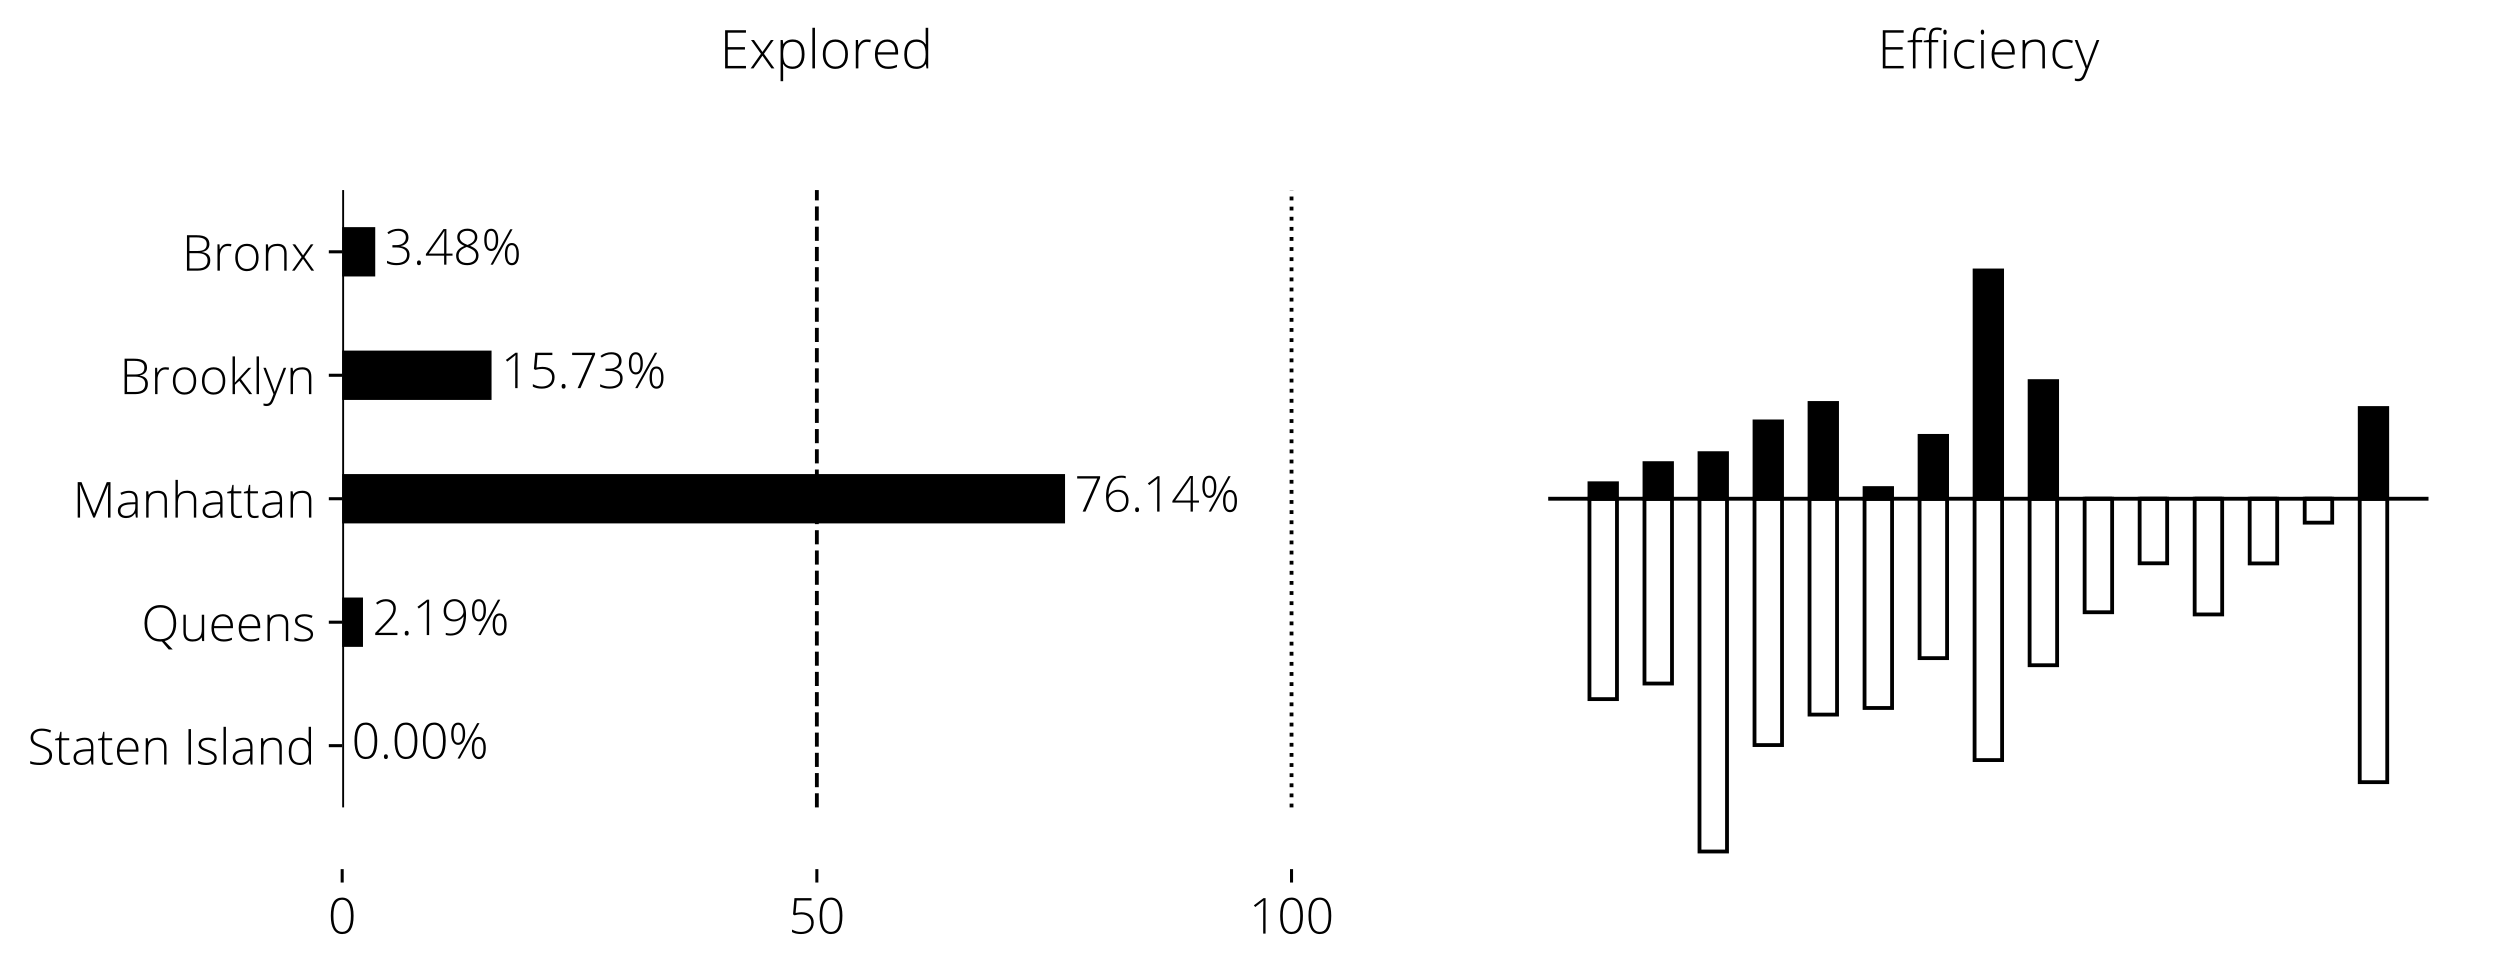
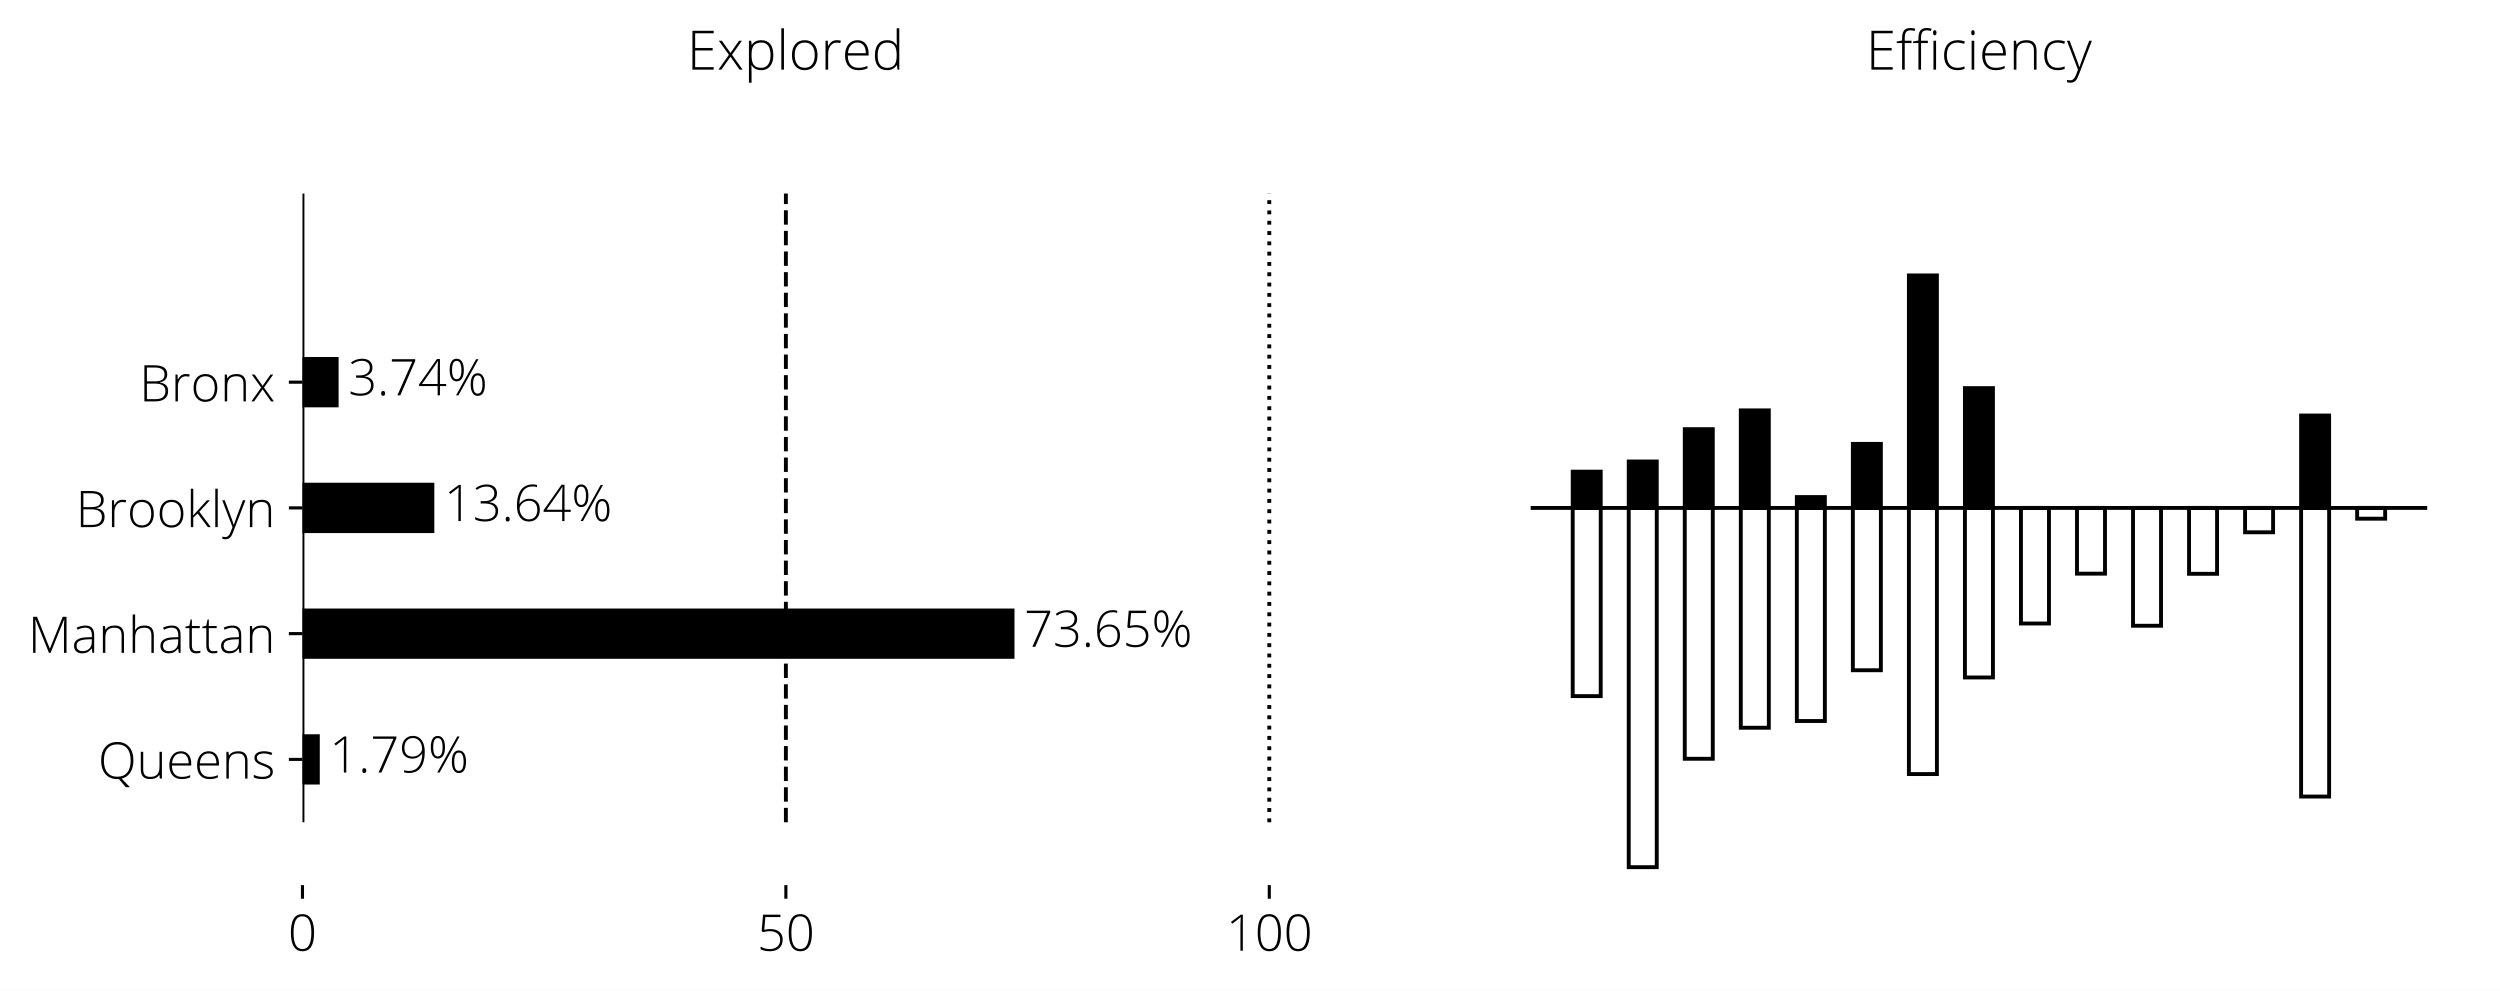
- <svg xmlns="http://www.w3.org/2000/svg" xmlns:xlink="http://www.w3.org/1999/xlink" width="654.828pt" height="254.856pt" viewBox="0 0 654.828 254.856" version="1.1">
+ <svg xmlns="http://www.w3.org/2000/svg" xmlns:xlink="http://www.w3.org/1999/xlink" width="642.994pt" height="254.856pt" viewBox="0 0 642.994 254.856" version="1.1">
  <defs>
    <style type="text/css">*{stroke-linejoin: round; stroke-linecap: butt}</style>
  </defs>
  <g id="figure_1">
    <g id="patch_1">
-       <path d="M 0 254.856  L 654.828 254.856  L 654.828 0  L 0 0  z " style="fill: #ffffff" />
+       <path d="M 0 254.856  L 642.994 254.856  L 642.994 0  L 0 0  z " style="fill: #ffffff" />
    </g>
    <g id="axes_1">
      <g id="patch_2">
-         <path d="M 89.628 227.654  L 343.265 227.654  L 343.265 33.614  L 89.628 33.614  L 89.628 227.654  z " style="fill: none" />
+         <path d="M 77.794 227.654  L 331.431 227.654  L 331.431 33.614  L 77.794 33.614  L 77.794 227.654  z " style="fill: none" />
      </g>
      <g id="patch_3">
-         <path d="M 89.628 201.782  L 89.628 201.782  L 89.628 188.846  L 89.628 188.846  z " clip-path="url(#pcda8bb742f)" />
+         <path d="M 77.794 201.782  L 82.246 201.782  L 82.246 188.846  L 77.794 188.846  z " clip-path="url(#p5eac865eca)" />
      </g>
      <g id="patch_4">
-         <path d="M 89.628 169.442  L 95.077 169.442  L 95.077 156.506  L 89.628 156.506  z " clip-path="url(#pcda8bb742f)" />
+         <path d="M 77.794 169.442  L 260.924 169.442  L 260.924 156.506  L 77.794 156.506  z " clip-path="url(#p5eac865eca)" />
      </g>
      <g id="patch_5">
-         <path d="M 89.628 137.102  L 278.967 137.102  L 278.967 124.166  L 89.628 124.166  z " clip-path="url(#pcda8bb742f)" />
+         <path d="M 77.794 137.102  L 111.706 137.102  L 111.706 124.166  L 77.794 124.166  z " clip-path="url(#p5eac865eca)" />
      </g>
      <g id="patch_6">
-         <path d="M 89.628 104.762  L 128.753 104.762  L 128.753 91.826  L 89.628 91.826  z " clip-path="url(#pcda8bb742f)" />
-       </g>
-       <g id="patch_7">
-         <path d="M 89.628 72.422  L 98.287 72.422  L 98.287 59.486  L 89.628 59.486  z " clip-path="url(#pcda8bb742f)" />
+         <path d="M 77.794 104.762  L 87.092 104.762  L 87.092 91.826  L 77.794 91.826  z " clip-path="url(#p5eac865eca)" />
      </g>
      <g id="matplotlib.axis_1">
        <g id="xtick_1">
          <g id="line2d_1">
            <defs>
-               <path id="m65bfad20d0" d="M 0 0  L 0 3.5  " style="stroke: #000000; stroke-width: 0.8" />
+               <path id="m9e44360893" d="M 0 0  L 0 3.5  " style="stroke: #000000; stroke-width: 0.8" />
            </defs>
            <g>
-               <use xlink:href="#m65bfad20d0" x="89.628" y="227.654" style="stroke: #000000; stroke-width: 0.8" />
+               <use xlink:href="#m9e44360893" x="77.794" y="227.654" style="stroke: #000000; stroke-width: 0.8" />
            </g>
          </g>
          <g id="text_1">
-             <g transform="translate(85.91836 244.5322) scale(0.13 -0.13)">
+             <g transform="translate(74.0843 244.5322) scale(0.13 -0.13)">
              <defs>
                <path id="OpenSans-Light-30" d="M 3297 2297  Q 3297 1094 2930 515  Q 2563 -63 1819 -63  Q 1103 -63 731 532  Q 359 1128 359 2297  Q 359 3491 720 4066  Q 1081 4641 1819 4641  Q 2541 4641 2919 4045  Q 3297 3450 3297 2297  z M 697 2297  Q 697 1234 975 726  Q 1253 219 1819 219  Q 2409 219 2679 744  Q 2950 1269 2950 2297  Q 2950 3309 2679 3834  Q 2409 4359 1819 4359  Q 1228 4359 962 3834  Q 697 3309 697 2297  z " transform="scale(0.015625)" />
              </defs>
              <use xlink:href="#OpenSans-Light-30" />
            </g>
          </g>
        </g>
        <g id="xtick_2">
          <g id="line2d_2">
            <g>
-               <use xlink:href="#m65bfad20d0" x="213.96" y="227.654" style="stroke: #000000; stroke-width: 0.8" />
+               <use xlink:href="#m9e44360893" x="202.126" y="227.654" style="stroke: #000000; stroke-width: 0.8" />
            </g>
          </g>
          <g id="text_2">
-             <g transform="translate(206.5398 244.5322) scale(0.13 -0.13)">
+             <g transform="translate(194.7058 244.5322) scale(0.13 -0.13)">
              <defs>
                <path id="OpenSans-Light-35" d="M 1678 2747  Q 2409 2747 2829 2394  Q 3250 2041 3250 1422  Q 3250 719 2812 328  Q 2375 -63 1606 -63  Q 1266 -63 959 4  Q 653 72 447 197  L 447 519  Q 784 347 1046 280  Q 1309 213 1606 213  Q 2206 213 2568 530  Q 2931 847 2931 1388  Q 2931 1897 2578 2187  Q 2225 2478 1619 2478  Q 1213 2478 769 2356  L 581 2478  L 763 4569  L 2963 4569  L 2963 4269  L 1056 4269  L 916 2656  Q 1403 2747 1678 2747  z " transform="scale(0.015625)" />
              </defs>
              <use xlink:href="#OpenSans-Light-35" />
              <use xlink:href="#OpenSans-Light-30" x="57.08" />
            </g>
          </g>
        </g>
        <g id="xtick_3">
          <g id="line2d_3">
            <g>
-               <use xlink:href="#m65bfad20d0" x="338.292" y="227.654" style="stroke: #000000; stroke-width: 0.8" />
+               <use xlink:href="#m9e44360893" x="326.457" y="227.654" style="stroke: #000000; stroke-width: 0.8" />
            </g>
          </g>
          <g id="text_3">
-             <g transform="translate(327.1613 244.5322) scale(0.13 -0.13)">
+             <g transform="translate(315.3272 244.5322) scale(0.13 -0.13)">
              <defs>
                <path id="OpenSans-Light-31" d="M 2131 0  L 1825 0  L 1825 3328  Q 1825 3781 1863 4269  Q 1816 4222 1766 4178  Q 1716 4134 800 3419  L 622 3641  L 1863 4569  L 2131 4569  L 2131 0  z " transform="scale(0.015625)" />
              </defs>
              <use xlink:href="#OpenSans-Light-31" />
              <use xlink:href="#OpenSans-Light-30" x="57.08" />
              <use xlink:href="#OpenSans-Light-30" x="114.16" />
            </g>
          </g>
        </g>
      </g>
      <g id="matplotlib.axis_2">
        <g id="ytick_1">
          <g id="line2d_4">
            <defs>
-               <path id="me440d0b44e" d="M 0 0  L -3.5 0  " style="stroke: #000000; stroke-width: 0.8" />
+               <path id="m4285a553c4" d="M 0 0  L -3.5 0  " style="stroke: #000000; stroke-width: 0.8" />
            </defs>
            <g>
-               <use xlink:href="#me440d0b44e" x="89.628" y="195.314" style="stroke: #000000; stroke-width: 0.8" />
+               <use xlink:href="#m4285a553c4" x="77.794" y="195.314" style="stroke: #000000; stroke-width: 0.8" />
            </g>
          </g>
          <g id="text_4">
-             <g transform="translate(7.2 200.2532) scale(0.13 -0.13)">
-               <defs>
-                 <path id="OpenSans-Light-53" d="M 3169 1178  Q 3169 606 2748 271  Q 2328 -63 1631 -63  Q 794 -63 347 122  L 347 441  Q 841 231 1606 231  Q 2169 231 2498 489  Q 2828 747 2828 1166  Q 2828 1425 2718 1595  Q 2609 1766 2362 1906  Q 2116 2047 1638 2209  Q 938 2450 670 2729  Q 403 3009 403 3475  Q 403 3988 804 4311  Q 1206 4634 1838 4634  Q 2481 4634 3047 4391  L 2931 4116  Q 2363 4353 1844 4353  Q 1338 4353 1038 4118  Q 738 3884 738 3481  Q 738 3228 830 3065  Q 922 2903 1131 2773  Q 1341 2644 1850 2463  Q 2384 2278 2653 2104  Q 2922 1931 3045 1711  Q 3169 1491 3169 1178  z " transform="scale(0.015625)" />
-                 <path id="OpenSans-Light-74" d="M 1466 213  Q 1759 213 1978 263  L 1978 13  Q 1753 -63 1459 -63  Q 1009 -63 795 178  Q 581 419 581 934  L 581 3128  L 78 3128  L 78 3309  L 581 3450  L 738 4219  L 897 4219  L 897 3397  L 1894 3397  L 1894 3128  L 897 3128  L 897 978  Q 897 588 1034 400  Q 1172 213 1466 213  z " transform="scale(0.015625)" />
-                 <path id="OpenSans-Light-61" d="M 2631 0  L 2553 538  L 2528 538  Q 2272 209 2001 73  Q 1731 -63 1363 -63  Q 863 -63 584 193  Q 306 450 306 903  Q 306 1400 720 1675  Q 1134 1950 1919 1966  L 2566 1984  L 2566 2209  Q 2566 2694 2369 2941  Q 2172 3188 1734 3188  Q 1263 3188 756 2925  L 641 3194  Q 1200 3456 1747 3456  Q 2306 3456 2582 3165  Q 2859 2875 2859 2259  L 2859 0  L 2631 0  z M 1381 219  Q 1925 219 2239 530  Q 2553 841 2553 1394  L 2553 1728  L 1959 1703  Q 1244 1669 939 1480  Q 634 1291 634 891  Q 634 572 829 395  Q 1025 219 1381 219  z " transform="scale(0.015625)" />
+             <g transform="translate(25.19687 200.2532) scale(0.13 -0.13)">
+               <defs>
+                 <path id="OpenSans-Light-51" d="M 4488 2291  Q 4488 1372 4094 770  Q 3700 169 3003 0  L 4044 -1088  L 3525 -1088  L 2644 -56  L 2541 -63  L 2444 -63  Q 1491 -63 947 570  Q 403 1203 403 2297  Q 403 3388 951 4014  Q 1500 4641 2450 4641  Q 3406 4641 3947 4011  Q 4488 3381 4488 2291  z M 750 2291  Q 750 1309 1187 773  Q 1625 238 2444 238  Q 3269 238 3705 769  Q 4141 1300 4141 2291  Q 4141 3278 3705 3804  Q 3269 4331 2450 4331  Q 1634 4331 1192 3800  Q 750 3269 750 2291  z " transform="scale(0.015625)" />
+                 <path id="OpenSans-Light-75" d="M 838 3397  L 838 1197  Q 838 684 1053 451  Q 1269 219 1722 219  Q 2328 219 2614 525  Q 2900 831 2900 1522  L 2900 3397  L 3206 3397  L 3206 0  L 2944 0  L 2888 469  L 2869 469  Q 2538 -63 1691 -63  Q 531 -63 531 1178  L 531 3397  L 838 3397  z " transform="scale(0.015625)" />
                <path id="OpenSans-Light-65" d="M 1941 -63  Q 1200 -63 786 393  Q 372 850 372 1672  Q 372 2484 772 2973  Q 1172 3463 1850 3463  Q 2450 3463 2797 3044  Q 3144 2625 3144 1906  L 3144 1656  L 697 1656  Q 703 956 1023 587  Q 1344 219 1941 219  Q 2231 219 2451 259  Q 2672 300 3009 434  L 3009 153  Q 2722 28 2478 -17  Q 2234 -63 1941 -63  z M 1850 3188  Q 1359 3188 1062 2864  Q 766 2541 716 1931  L 2816 1931  Q 2816 2522 2559 2855  Q 2303 3188 1850 3188  z " transform="scale(0.015625)" />
                <path id="OpenSans-Light-6e" d="M 2938 0  L 2938 2203  Q 2938 2716 2722 2948  Q 2506 3181 2053 3181  Q 1444 3181 1161 2873  Q 878 2566 878 1875  L 878 0  L 569 0  L 569 3397  L 831 3397  L 891 2931  L 909 2931  Q 1241 3463 2088 3463  Q 3244 3463 3244 2222  L 3244 0  L 2938 0  z " transform="scale(0.015625)" />
-                 <path id="OpenSans-Light-20" transform="scale(0.015625)" />
-                 <path id="OpenSans-Light-49" d="M 647 0  L 647 4569  L 966 4569  L 966 0  L 647 0  z " transform="scale(0.015625)" />
                <path id="OpenSans-Light-73" d="M 2675 884  Q 2675 428 2328 182  Q 1981 -63 1344 -63  Q 663 -63 263 147  L 263 481  Q 775 225 1344 225  Q 1847 225 2108 392  Q 2369 559 2369 838  Q 2369 1094 2161 1269  Q 1953 1444 1478 1613  Q 969 1797 762 1930  Q 556 2063 451 2230  Q 347 2397 347 2638  Q 347 3019 667 3241  Q 988 3463 1563 3463  Q 2113 3463 2606 3256  L 2491 2975  Q 1991 3181 1563 3181  Q 1147 3181 903 3043  Q 659 2906 659 2663  Q 659 2397 848 2237  Q 1038 2078 1588 1881  Q 2047 1716 2256 1583  Q 2466 1450 2570 1281  Q 2675 1113 2675 884  z " transform="scale(0.015625)" />
-                 <path id="OpenSans-Light-6c" d="M 878 0  L 569 0  L 569 4863  L 878 4863  L 878 0  z " transform="scale(0.015625)" />
-                 <path id="OpenSans-Light-64" d="M 1813 3463  Q 2181 3463 2450 3328  Q 2719 3194 2931 2869  L 2950 2869  Q 2931 3263 2931 3641  L 2931 4863  L 3238 4863  L 3238 0  L 3034 0  L 2956 519  L 2931 519  Q 2544 -63 1819 -63  Q 1116 -63 744 375  Q 372 813 372 1650  Q 372 2531 740 2997  Q 1109 3463 1813 3463  z M 1813 3181  Q 1256 3181 976 2790  Q 697 2400 697 1656  Q 697 213 1819 213  Q 2394 213 2662 547  Q 2931 881 2931 1650  L 2931 1703  Q 2931 2491 2667 2836  Q 2403 3181 1813 3181  z " transform="scale(0.015625)" />
-               </defs>
-               <use xlink:href="#OpenSans-Light-53" />
-               <use xlink:href="#OpenSans-Light-74" x="54.492" />
-               <use xlink:href="#OpenSans-Light-61" x="87.988" />
-               <use xlink:href="#OpenSans-Light-74" x="140.967" />
-               <use xlink:href="#OpenSans-Light-65" x="174.463" />
-               <use xlink:href="#OpenSans-Light-6e" x="229.346" />
-               <use xlink:href="#OpenSans-Light-20" x="288.33" />
-               <use xlink:href="#OpenSans-Light-49" x="314.307" />
-               <use xlink:href="#OpenSans-Light-73" x="339.502" />
-               <use xlink:href="#OpenSans-Light-6c" x="386.084" />
-               <use xlink:href="#OpenSans-Light-61" x="408.691" />
-               <use xlink:href="#OpenSans-Light-6e" x="461.67" />
-               <use xlink:href="#OpenSans-Light-64" x="520.654" />
-             </g>
-           </g>
-         </g>
-         <g id="ytick_2">
-           <g id="line2d_5">
-             <g>
-               <use xlink:href="#me440d0b44e" x="89.628" y="162.974" style="stroke: #000000; stroke-width: 0.8" />
-             </g>
-           </g>
-           <g id="text_5">
-             <g transform="translate(37.03094 167.9132) scale(0.13 -0.13)">
-               <defs>
-                 <path id="OpenSans-Light-51" d="M 4488 2291  Q 4488 1372 4094 770  Q 3700 169 3003 0  L 4044 -1088  L 3525 -1088  L 2644 -56  L 2541 -63  L 2444 -63  Q 1491 -63 947 570  Q 403 1203 403 2297  Q 403 3388 951 4014  Q 1500 4641 2450 4641  Q 3406 4641 3947 4011  Q 4488 3381 4488 2291  z M 750 2291  Q 750 1309 1187 773  Q 1625 238 2444 238  Q 3269 238 3705 769  Q 4141 1300 4141 2291  Q 4141 3278 3705 3804  Q 3269 4331 2450 4331  Q 1634 4331 1192 3800  Q 750 3269 750 2291  z " transform="scale(0.015625)" />
-                 <path id="OpenSans-Light-75" d="M 838 3397  L 838 1197  Q 838 684 1053 451  Q 1269 219 1722 219  Q 2328 219 2614 525  Q 2900 831 2900 1522  L 2900 3397  L 3206 3397  L 3206 0  L 2944 0  L 2888 469  L 2869 469  Q 2538 -63 1691 -63  Q 531 -63 531 1178  L 531 3397  L 838 3397  z " transform="scale(0.015625)" />
              </defs>
              <use xlink:href="#OpenSans-Light-51" />
              <use xlink:href="#OpenSans-Light-75" x="76.416" />
              <use xlink:href="#OpenSans-Light-65" x="135.4" />
              <use xlink:href="#OpenSans-Light-65" x="190.283" />
              <use xlink:href="#OpenSans-Light-6e" x="245.166" />
              <use xlink:href="#OpenSans-Light-73" x="304.15" />
            </g>
          </g>
        </g>
-         <g id="ytick_3">
-           <g id="line2d_6">
-             <g>
-               <use xlink:href="#me440d0b44e" x="89.628" y="130.634" style="stroke: #000000; stroke-width: 0.8" />
-             </g>
-           </g>
-           <g id="text_6">
-             <g transform="translate(19.03406 135.5732) scale(0.13 -0.13)">
+         <g id="ytick_2">
+           <g id="line2d_5">
+             <g>
+               <use xlink:href="#m4285a553c4" x="77.794" y="162.974" style="stroke: #000000; stroke-width: 0.8" />
+             </g>
+           </g>
+           <g id="text_5">
+             <g transform="translate(7.2 167.9132) scale(0.13 -0.13)">
              <defs>
                <path id="OpenSans-Light-4d" d="M 2656 0  L 953 4219  L 928 4219  Q 953 3831 953 3425  L 953 0  L 647 0  L 647 4569  L 1141 4569  L 2759 550  L 2778 550  L 4397 4569  L 4878 4569  L 4878 0  L 4556 0  L 4556 3463  Q 4556 3825 4594 4213  L 4569 4213  L 2859 0  L 2656 0  z " transform="scale(0.015625)" />
+                 <path id="OpenSans-Light-61" d="M 2631 0  L 2553 538  L 2528 538  Q 2272 209 2001 73  Q 1731 -63 1363 -63  Q 863 -63 584 193  Q 306 450 306 903  Q 306 1400 720 1675  Q 1134 1950 1919 1966  L 2566 1984  L 2566 2209  Q 2566 2694 2369 2941  Q 2172 3188 1734 3188  Q 1263 3188 756 2925  L 641 3194  Q 1200 3456 1747 3456  Q 2306 3456 2582 3165  Q 2859 2875 2859 2259  L 2859 0  L 2631 0  z M 1381 219  Q 1925 219 2239 530  Q 2553 841 2553 1394  L 2553 1728  L 1959 1703  Q 1244 1669 939 1480  Q 634 1291 634 891  Q 634 572 829 395  Q 1025 219 1381 219  z " transform="scale(0.015625)" />
                <path id="OpenSans-Light-68" d="M 2938 0  L 2938 2203  Q 2938 2716 2722 2948  Q 2506 3181 2053 3181  Q 1444 3181 1161 2873  Q 878 2566 878 1875  L 878 0  L 569 0  L 569 4863  L 878 4863  L 878 3316  L 863 2881  L 884 2881  Q 1075 3188 1365 3325  Q 1656 3463 2088 3463  Q 3244 3463 3244 2222  L 3244 0  L 2938 0  z " transform="scale(0.015625)" />
+                 <path id="OpenSans-Light-74" d="M 1466 213  Q 1759 213 1978 263  L 1978 13  Q 1753 -63 1459 -63  Q 1009 -63 795 178  Q 581 419 581 934  L 581 3128  L 78 3128  L 78 3309  L 581 3450  L 738 4219  L 897 4219  L 897 3397  L 1894 3397  L 1894 3128  L 897 3128  L 897 978  Q 897 588 1034 400  Q 1172 213 1466 213  z " transform="scale(0.015625)" />
              </defs>
              <use xlink:href="#OpenSans-Light-4d" />
              <use xlink:href="#OpenSans-Light-61" x="86.279" />
              <use xlink:href="#OpenSans-Light-6e" x="139.258" />
              <use xlink:href="#OpenSans-Light-68" x="198.242" />
              <use xlink:href="#OpenSans-Light-61" x="257.227" />
              <use xlink:href="#OpenSans-Light-74" x="310.205" />
              <use xlink:href="#OpenSans-Light-74" x="343.701" />
              <use xlink:href="#OpenSans-Light-61" x="377.197" />
              <use xlink:href="#OpenSans-Light-6e" x="430.176" />
            </g>
          </g>
        </g>
-         <g id="ytick_4">
-           <g id="line2d_7">
-             <g>
-               <use xlink:href="#me440d0b44e" x="89.628" y="98.294" style="stroke: #000000; stroke-width: 0.8" />
-             </g>
-           </g>
-           <g id="text_7">
-             <g transform="translate(31.31703 103.2332) scale(0.13 -0.13)">
+         <g id="ytick_3">
+           <g id="line2d_6">
+             <g>
+               <use xlink:href="#m4285a553c4" x="77.794" y="130.634" style="stroke: #000000; stroke-width: 0.8" />
+             </g>
+           </g>
+           <g id="text_6">
+             <g transform="translate(19.48297 135.5732) scale(0.13 -0.13)">
              <defs>
                <path id="OpenSans-Light-42" d="M 647 4569  L 1900 4569  Q 2747 4569 3144 4281  Q 3541 3994 3541 3413  Q 3541 3016 3298 2752  Q 3056 2488 2591 2413  L 2591 2394  Q 3138 2313 3395 2048  Q 3653 1784 3653 1313  Q 3653 681 3234 340  Q 2816 0 2047 0  L 647 0  L 647 4569  z M 966 2534  L 1972 2534  Q 2616 2534 2908 2748  Q 3200 2963 3200 3419  Q 3200 3875 2870 4081  Q 2541 4288 1888 4288  L 966 4288  L 966 2534  z M 966 2253  L 966 281  L 2041 281  Q 3309 281 3309 1313  Q 3309 2253 1972 2253  L 966 2253  z " transform="scale(0.015625)" />
                <path id="OpenSans-Light-72" d="M 1906 3463  Q 2122 3463 2369 3419  L 2309 3122  Q 2097 3175 1869 3175  Q 1434 3175 1156 2806  Q 878 2438 878 1875  L 878 0  L 569 0  L 569 3397  L 831 3397  L 863 2784  L 884 2784  Q 1094 3159 1331 3311  Q 1569 3463 1906 3463  z " transform="scale(0.015625)" />
                <path id="OpenSans-Light-6f" d="M 3378 1703  Q 3378 872 2975 404  Q 2572 -63 1863 -63  Q 1416 -63 1075 153  Q 734 369 553 772  Q 372 1175 372 1703  Q 372 2534 775 2998  Q 1178 3463 1881 3463  Q 2581 3463 2979 2992  Q 3378 2522 3378 1703  z M 697 1703  Q 697 1003 1005 611  Q 1313 219 1875 219  Q 2438 219 2745 611  Q 3053 1003 3053 1703  Q 3053 2406 2742 2793  Q 2431 3181 1869 3181  Q 1306 3181 1001 2795  Q 697 2409 697 1703  z " transform="scale(0.015625)" />
                <path id="OpenSans-Light-6b" d="M 872 1491  L 2606 3397  L 2981 3397  L 1644 1947  L 3097 0  L 2725 0  L 1434 1716  L 878 1209  L 878 0  L 569 0  L 569 4863  L 878 4863  L 878 2425  L 856 1491  L 872 1491  z " transform="scale(0.015625)" />
+                 <path id="OpenSans-Light-6c" d="M 878 0  L 569 0  L 569 4863  L 878 4863  L 878 0  z " transform="scale(0.015625)" />
                <path id="OpenSans-Light-79" d="M 0 3397  L 319 3397  L 1038 1491  Q 1366 613 1453 306  L 1472 306  Q 1603 709 1900 1509  L 2619 3397  L 2938 3397  L 1416 -550  Q 1231 -1031 1106 -1200  Q 981 -1369 814 -1453  Q 647 -1538 409 -1538  Q 231 -1538 13 -1472  L 13 -1203  Q 194 -1253 403 -1253  Q 563 -1253 684 -1178  Q 806 -1103 904 -945  Q 1003 -788 1133 -445  Q 1263 -103 1300 0  L 0 3397  z " transform="scale(0.015625)" />
              </defs>
              <use xlink:href="#OpenSans-Light-42" />
              <use xlink:href="#OpenSans-Light-72" x="62.695" />
              <use xlink:href="#OpenSans-Light-6f" x="101.611" />
              <use xlink:href="#OpenSans-Light-6f" x="160.205" />
              <use xlink:href="#OpenSans-Light-6b" x="218.799" />
              <use xlink:href="#OpenSans-Light-6c" x="267.188" />
              <use xlink:href="#OpenSans-Light-79" x="289.795" />
              <use xlink:href="#OpenSans-Light-6e" x="335.693" />
            </g>
          </g>
        </g>
-         <g id="ytick_5">
-           <g id="line2d_8">
-             <g>
-               <use xlink:href="#me440d0b44e" x="89.628" y="65.954" style="stroke: #000000; stroke-width: 0.8" />
-             </g>
-           </g>
-           <g id="text_8">
-             <g transform="translate(47.65641 70.89317) scale(0.13 -0.13)">
+         <g id="ytick_4">
+           <g id="line2d_7">
+             <g>
+               <use xlink:href="#m4285a553c4" x="77.794" y="98.294" style="stroke: #000000; stroke-width: 0.8" />
+             </g>
+           </g>
+           <g id="text_7">
+             <g transform="translate(35.82234 103.2332) scale(0.13 -0.13)">
              <defs>
                <path id="OpenSans-Light-78" d="M 1403 1747  L 219 3397  L 575 3397  L 1588 1966  L 2591 3397  L 2931 3397  L 1766 1747  L 3016 0  L 2656 0  L 1588 1516  L 513 0  L 172 0  L 1403 1747  z " transform="scale(0.015625)" />
              </defs>
              <use xlink:href="#OpenSans-Light-42" />
              <use xlink:href="#OpenSans-Light-72" x="62.695" />
              <use xlink:href="#OpenSans-Light-6f" x="101.611" />
              <use xlink:href="#OpenSans-Light-6e" x="160.205" />
              <use xlink:href="#OpenSans-Light-78" x="219.189" />
            </g>
          </g>
        </g>
      </g>
      <g id="LineCollection_1">
-         <path d="M 89.628 211.484  L 89.628 49.784  " clip-path="url(#pcda8bb742f)" style="fill: none; stroke: #000000" />
+         <path d="M 77.794 211.484  L 77.794 49.784  " clip-path="url(#p5eac865eca)" style="fill: none; stroke: #000000" />
      </g>
      <g id="LineCollection_2">
-         <path d="M 213.96 211.484  L 213.96 49.784  " clip-path="url(#pcda8bb742f)" style="fill: none; stroke-dasharray: 3.7,1.6; stroke-dashoffset: 0; stroke: #000000" />
+         <path d="M 202.126 211.484  L 202.126 49.784  " clip-path="url(#p5eac865eca)" style="fill: none; stroke-dasharray: 3.7,1.6; stroke-dashoffset: 0; stroke: #000000" />
      </g>
      <g id="LineCollection_3">
-         <path d="M 338.292 211.484  L 338.292 49.784  " clip-path="url(#pcda8bb742f)" style="fill: none; stroke-dasharray: 1,1.65; stroke-dashoffset: 0; stroke: #000000" />
-       </g>
-       <g id="text_9">
-         <g transform="translate(92.11507 198.6911) scale(0.13 -0.13)">
+         <path d="M 326.457 211.484  L 326.457 49.784  " clip-path="url(#p5eac865eca)" style="fill: none; stroke-dasharray: 1,1.65; stroke-dashoffset: 0; stroke: #000000" />
+       </g>
+       <g id="text_8">
+         <g transform="translate(84.73274 198.6911) scale(0.13 -0.13)">
          <defs>
            <path id="OpenSans-Light-2e" d="M 506 244  Q 506 550 756 550  Q 1013 550 1013 244  Q 1013 -63 756 -63  Q 506 -63 506 244  z " transform="scale(0.015625)" />
+             <path id="OpenSans-Light-37" d="M 1044 0  L 2925 4269  L 341 4269  L 341 4569  L 3297 4569  L 3297 4341  L 1409 0  L 1044 0  z " transform="scale(0.015625)" />
+             <path id="OpenSans-Light-39" d="M 3238 2631  Q 3238 1731 3002 1125  Q 2766 519 2314 228  Q 1863 -63 1222 -63  Q 897 -63 622 19  L 622 288  Q 756 244 945 220  Q 1134 197 1234 197  Q 2006 197 2443 755  Q 2881 1313 2931 2381  L 2894 2381  Q 2666 2081 2350 1920  Q 2034 1759 1691 1759  Q 1056 1759 701 2109  Q 347 2459 347 3103  Q 347 3791 736 4216  Q 1125 4641 1747 4641  Q 2197 4641 2534 4405  Q 2872 4169 3055 3712  Q 3238 3256 3238 2631  z M 1747 4366  Q 1253 4366 959 4033  Q 666 3700 666 3122  Q 666 2578 937 2297  Q 1209 2016 1716 2016  Q 2031 2016 2304 2156  Q 2578 2297 2739 2530  Q 2900 2763 2900 3003  Q 2900 3369 2754 3687  Q 2609 4006 2348 4186  Q 2088 4366 1747 4366  z " transform="scale(0.015625)" />
            <path id="OpenSans-Light-25" d="M 659 3206  Q 659 2625 800 2333  Q 941 2041 1241 2041  Q 1844 2041 1844 3206  Q 1844 3781 1689 4070  Q 1534 4359 1241 4359  Q 941 4359 800 4070  Q 659 3781 659 3206  z M 2150 3206  Q 2150 2500 1915 2133  Q 1681 1766 1241 1766  Q 825 1766 589 2142  Q 353 2519 353 3206  Q 353 3903 578 4268  Q 803 4634 1241 4634  Q 1675 4634 1912 4257  Q 2150 3881 2150 3206  z M 3322 1369  Q 3322 791 3462 502  Q 3603 213 3903 213  Q 4506 213 4506 1369  Q 4506 2522 3903 2522  Q 3603 2522 3462 2236  Q 3322 1950 3322 1369  z M 4813 1369  Q 4813 663 4581 295  Q 4350 -72 3909 -72  Q 3484 -72 3250 308  Q 3016 688 3016 1369  Q 3016 2072 3245 2434  Q 3475 2797 3909 2797  Q 4338 2797 4575 2422  Q 4813 2047 4813 1369  z M 4000 4569  L 1466 0  L 1166 0  L 3700 4569  L 4000 4569  z " transform="scale(0.015625)" />
          </defs>
-           <use xlink:href="#OpenSans-Light-30" />
+           <use xlink:href="#OpenSans-Light-31" />
          <use xlink:href="#OpenSans-Light-2e" x="57.08" />
-           <use xlink:href="#OpenSans-Light-30" x="80.859" />
-           <use xlink:href="#OpenSans-Light-30" x="137.939" />
-           <use xlink:href="#OpenSans-Light-25" x="195.02" />
-         </g>
-       </g>
-       <g id="text_10">
-         <g transform="translate(97.5641 166.3511) scale(0.13 -0.13)">
-           <defs>
-             <path id="OpenSans-Light-32" d="M 3213 0  L 353 0  L 353 275  L 1569 1544  Q 2081 2075 2287 2356  Q 2494 2638 2591 2894  Q 2688 3150 2688 3431  Q 2688 3841 2419 4097  Q 2150 4353 1722 4353  Q 1150 4353 628 3938  L 459 4153  Q 1031 4634 1728 4634  Q 2325 4634 2667 4315  Q 3009 3997 3009 3438  Q 3009 2984 2779 2561  Q 2550 2138 1941 1516  L 769 313  L 769 300  L 3213 300  L 3213 0  z " transform="scale(0.015625)" />
-             <path id="OpenSans-Light-39" d="M 3238 2631  Q 3238 1731 3002 1125  Q 2766 519 2314 228  Q 1863 -63 1222 -63  Q 897 -63 622 19  L 622 288  Q 756 244 945 220  Q 1134 197 1234 197  Q 2006 197 2443 755  Q 2881 1313 2931 2381  L 2894 2381  Q 2666 2081 2350 1920  Q 2034 1759 1691 1759  Q 1056 1759 701 2109  Q 347 2459 347 3103  Q 347 3791 736 4216  Q 1125 4641 1747 4641  Q 2197 4641 2534 4405  Q 2872 4169 3055 3712  Q 3238 3256 3238 2631  z M 1747 4366  Q 1253 4366 959 4033  Q 666 3700 666 3122  Q 666 2578 937 2297  Q 1209 2016 1716 2016  Q 2031 2016 2304 2156  Q 2578 2297 2739 2530  Q 2900 2763 2900 3003  Q 2900 3369 2754 3687  Q 2609 4006 2348 4186  Q 2088 4366 1747 4366  z " transform="scale(0.015625)" />
-           </defs>
-           <use xlink:href="#OpenSans-Light-32" />
-           <use xlink:href="#OpenSans-Light-2e" x="57.08" />
-           <use xlink:href="#OpenSans-Light-31" x="80.859" />
+           <use xlink:href="#OpenSans-Light-37" x="80.859" />
          <use xlink:href="#OpenSans-Light-39" x="137.939" />
          <use xlink:href="#OpenSans-Light-25" x="195.02" />
        </g>
      </g>
-       <g id="text_11">
-         <g transform="translate(281.4537 134.0111) scale(0.13 -0.13)">
-           <defs>
-             <path id="OpenSans-Light-37" d="M 1044 0  L 2925 4269  L 341 4269  L 341 4569  L 3297 4569  L 3297 4341  L 1409 0  L 1044 0  z " transform="scale(0.015625)" />
+       <g id="text_9">
+         <g transform="translate(263.4101 166.3511) scale(0.13 -0.13)">
+           <defs>
+             <path id="OpenSans-Light-33" d="M 3059 3494  Q 3059 3069 2792 2778  Q 2525 2488 2075 2406  L 2075 2388  Q 2625 2319 2912 2037  Q 3200 1756 3200 1281  Q 3200 641 2764 289  Q 2328 -63 1509 -63  Q 813 -63 294 197  L 294 506  Q 556 369 882 291  Q 1209 213 1497 213  Q 2188 213 2534 492  Q 2881 772 2881 1281  Q 2881 1734 2526 1978  Q 2172 2222 1484 2222  L 991 2222  L 991 2522  L 1491 2522  Q 2059 2522 2392 2792  Q 2725 3063 2725 3525  Q 2725 3906 2454 4136  Q 2184 4366 1747 4366  Q 1406 4366 1125 4270  Q 844 4175 494 3944  L 341 4153  Q 606 4375 981 4504  Q 1356 4634 1741 4634  Q 2372 4634 2715 4336  Q 3059 4038 3059 3494  z " transform="scale(0.015625)" />
            <path id="OpenSans-Light-36" d="M 409 1947  Q 409 2838 651 3445  Q 894 4053 1339 4347  Q 1784 4641 2413 4641  Q 2706 4641 2950 4569  L 2950 4294  Q 2722 4378 2400 4378  Q 1628 4378 1198 3822  Q 769 3266 716 2203  L 756 2203  Q 994 2509 1300 2665  Q 1606 2822 1947 2822  Q 2588 2822 2948 2456  Q 3309 2091 3309 1447  Q 3309 747 2929 342  Q 2550 -63 1906 -63  Q 1213 -63 811 467  Q 409 997 409 1947  z M 1906 213  Q 2419 213 2703 534  Q 2988 856 2988 1453  Q 2988 1978 2706 2272  Q 2425 2566 1941 2566  Q 1622 2566 1348 2425  Q 1075 2284 912 2051  Q 750 1819 750 1575  Q 750 1228 904 908  Q 1059 588 1323 400  Q 1588 213 1906 213  z " transform="scale(0.015625)" />
+           </defs>
+           <use xlink:href="#OpenSans-Light-37" />
+           <use xlink:href="#OpenSans-Light-33" x="57.08" />
+           <use xlink:href="#OpenSans-Light-2e" x="114.16" />
+           <use xlink:href="#OpenSans-Light-36" x="137.939" />
+           <use xlink:href="#OpenSans-Light-35" x="195.02" />
+           <use xlink:href="#OpenSans-Light-25" x="252.1" />
+         </g>
+       </g>
+       <g id="text_10">
+         <g transform="translate(114.1922 134.0111) scale(0.13 -0.13)">
+           <defs>
            <path id="OpenSans-Light-34" d="M 3566 1166  L 2778 1166  L 2778 0  L 2484 0  L 2484 1166  L 134 1166  L 134 1375  L 2400 4594  L 2778 4594  L 2778 1434  L 3566 1434  L 3566 1166  z M 2484 1434  L 2484 2741  Q 2484 3684 2528 4325  L 2503 4325  Q 2441 4209 2119 3738  L 506 1434  L 2484 1434  z " transform="scale(0.015625)" />
          </defs>
-           <use xlink:href="#OpenSans-Light-37" />
-           <use xlink:href="#OpenSans-Light-36" x="57.08" />
+           <use xlink:href="#OpenSans-Light-31" />
+           <use xlink:href="#OpenSans-Light-33" x="57.08" />
          <use xlink:href="#OpenSans-Light-2e" x="114.16" />
-           <use xlink:href="#OpenSans-Light-31" x="137.939" />
+           <use xlink:href="#OpenSans-Light-36" x="137.939" />
          <use xlink:href="#OpenSans-Light-34" x="195.02" />
          <use xlink:href="#OpenSans-Light-25" x="252.1" />
        </g>
      </g>
-       <g id="text_12">
-         <g transform="translate(131.2399 101.6711) scale(0.13 -0.13)">
-           <defs>
-             <path id="OpenSans-Light-33" d="M 3059 3494  Q 3059 3069 2792 2778  Q 2525 2488 2075 2406  L 2075 2388  Q 2625 2319 2912 2037  Q 3200 1756 3200 1281  Q 3200 641 2764 289  Q 2328 -63 1509 -63  Q 813 -63 294 197  L 294 506  Q 556 369 882 291  Q 1209 213 1497 213  Q 2188 213 2534 492  Q 2881 772 2881 1281  Q 2881 1734 2526 1978  Q 2172 2222 1484 2222  L 991 2222  L 991 2522  L 1491 2522  Q 2059 2522 2392 2792  Q 2725 3063 2725 3525  Q 2725 3906 2454 4136  Q 2184 4366 1747 4366  Q 1406 4366 1125 4270  Q 844 4175 494 3944  L 341 4153  Q 606 4375 981 4504  Q 1356 4634 1741 4634  Q 2372 4634 2715 4336  Q 3059 4038 3059 3494  z " transform="scale(0.015625)" />
-           </defs>
-           <use xlink:href="#OpenSans-Light-31" />
-           <use xlink:href="#OpenSans-Light-35" x="57.08" />
-           <use xlink:href="#OpenSans-Light-2e" x="114.16" />
-           <use xlink:href="#OpenSans-Light-37" x="137.939" />
-           <use xlink:href="#OpenSans-Light-33" x="195.02" />
-           <use xlink:href="#OpenSans-Light-25" x="252.1" />
-         </g>
-       </g>
-       <g id="text_13">
-         <g transform="translate(100.7736 69.33114) scale(0.13 -0.13)">
-           <defs>
-             <path id="OpenSans-Light-38" d="M 1819 4647  Q 2400 4647 2754 4350  Q 3109 4053 3109 3547  Q 3109 3197 2889 2928  Q 2669 2659 2175 2431  Q 2775 2184 3019 1890  Q 3263 1597 3263 1178  Q 3263 613 2867 275  Q 2472 -63 1806 -63  Q 1116 -63 747 253  Q 378 569 378 1172  Q 378 1581 637 1890  Q 897 2200 1441 2419  Q 938 2656 731 2920  Q 525 3184 525 3553  Q 525 3881 690 4129  Q 856 4378 1154 4512  Q 1453 4647 1819 4647  z M 697 1125  Q 697 694 989 456  Q 1281 219 1806 219  Q 2319 219 2631 470  Q 2944 722 2944 1153  Q 2944 1541 2698 1783  Q 2453 2025 1753 2291  Q 1178 2069 937 1800  Q 697 1531 697 1125  z M 1813 4366  Q 1372 4366 1105 4148  Q 838 3931 838 3553  Q 838 3334 936 3167  Q 1034 3000 1220 2864  Q 1406 2728 1844 2547  Q 2353 2744 2575 2981  Q 2797 3219 2797 3553  Q 2797 3928 2533 4147  Q 2269 4366 1813 4366  z " transform="scale(0.015625)" />
-           </defs>
+       <g id="text_11">
+         <g transform="translate(89.57902 101.6711) scale(0.13 -0.13)">
          <use xlink:href="#OpenSans-Light-33" />
          <use xlink:href="#OpenSans-Light-2e" x="57.08" />
-           <use xlink:href="#OpenSans-Light-34" x="80.859" />
-           <use xlink:href="#OpenSans-Light-38" x="137.939" />
+           <use xlink:href="#OpenSans-Light-37" x="80.859" />
+           <use xlink:href="#OpenSans-Light-34" x="137.939" />
          <use xlink:href="#OpenSans-Light-25" x="195.02" />
        </g>
      </g>
-       <g id="text_14">
-         <g transform="translate(188.5144 17.91219) scale(0.14 -0.14)">
+       <g id="text_12">
+         <g transform="translate(176.6804 17.91219) scale(0.14 -0.14)">
          <defs>
            <path id="OpenSans-Light-45" d="M 3144 0  L 647 0  L 647 4569  L 3144 4569  L 3144 4275  L 966 4275  L 966 2547  L 3022 2547  L 3022 2253  L 966 2253  L 966 294  L 3144 294  L 3144 0  z " transform="scale(0.015625)" />
            <path id="OpenSans-Light-70" d="M 2022 -63  Q 1238 -63 878 525  L 856 525  L 866 263  Q 878 31 878 -244  L 878 -1538  L 569 -1538  L 569 3397  L 831 3397  L 891 2913  L 909 2913  Q 1259 3463 2028 3463  Q 2716 3463 3077 3011  Q 3438 2559 3438 1697  Q 3438 859 3058 398  Q 2678 -63 2022 -63  z M 2016 213  Q 2538 213 2823 600  Q 3109 988 3109 1684  Q 3109 3181 2028 3181  Q 1434 3181 1156 2854  Q 878 2528 878 1791  L 878 1691  Q 878 894 1145 553  Q 1413 213 2016 213  z " transform="scale(0.015625)" />
+             <path id="OpenSans-Light-64" d="M 1813 3463  Q 2181 3463 2450 3328  Q 2719 3194 2931 2869  L 2950 2869  Q 2931 3263 2931 3641  L 2931 4863  L 3238 4863  L 3238 0  L 3034 0  L 2956 519  L 2931 519  Q 2544 -63 1819 -63  Q 1116 -63 744 375  Q 372 813 372 1650  Q 372 2531 740 2997  Q 1109 3463 1813 3463  z M 1813 3181  Q 1256 3181 976 2790  Q 697 2400 697 1656  Q 697 213 1819 213  Q 2394 213 2662 547  Q 2931 881 2931 1650  L 2931 1703  Q 2931 2491 2667 2836  Q 2403 3181 1813 3181  z " transform="scale(0.015625)" />
          </defs>
          <use xlink:href="#OpenSans-Light-45" />
          <use xlink:href="#OpenSans-Light-78" x="55.176" />
          <use xlink:href="#OpenSans-Light-70" x="104.98" />
          <use xlink:href="#OpenSans-Light-6c" x="164.502" />
          <use xlink:href="#OpenSans-Light-6f" x="187.109" />
          <use xlink:href="#OpenSans-Light-72" x="245.703" />
          <use xlink:href="#OpenSans-Light-65" x="284.619" />
          <use xlink:href="#OpenSans-Light-64" x="339.502" />
        </g>
      </g>
    </g>
    <g id="axes_2">
+       <g id="patch_7">
+         <path d="M 404.495 130.634  L 411.701 130.634  L 411.701 121.309  L 404.495 121.309  z " clip-path="url(#p12555a7d7b)" style="stroke: #000000; stroke-linejoin: miter" />
+       </g>
      <g id="patch_8">
-         <path d="M 416.329 130.634  L 423.535 130.634  L 423.535 126.582  L 416.329 126.582  z " clip-path="url(#p298ad229c4)" style="stroke: #000000; stroke-linejoin: miter" />
+         <path d="M 418.906 130.634  L 426.112 130.634  L 426.112 118.698  L 418.906 118.698  z " clip-path="url(#p12555a7d7b)" style="stroke: #000000; stroke-linejoin: miter" />
      </g>
      <g id="patch_9">
-         <path d="M 430.741 130.634  L 437.946 130.634  L 437.946 121.309  L 430.741 121.309  z " clip-path="url(#p298ad229c4)" style="stroke: #000000; stroke-linejoin: miter" />
+         <path d="M 433.318 130.634  L 440.523 130.634  L 440.523 110.382  L 433.318 110.382  z " clip-path="url(#p12555a7d7b)" style="stroke: #000000; stroke-linejoin: miter" />
      </g>
      <g id="patch_10">
-         <path d="M 445.152 130.634  L 452.357 130.634  L 452.357 118.698  L 445.152 118.698  z " clip-path="url(#p298ad229c4)" style="stroke: #000000; stroke-linejoin: miter" />
+         <path d="M 447.729 130.634  L 454.934 130.634  L 454.934 105.549  L 447.729 105.549  z " clip-path="url(#p12555a7d7b)" style="stroke: #000000; stroke-linejoin: miter" />
      </g>
      <g id="patch_11">
-         <path d="M 459.563 130.634  L 466.768 130.634  L 466.768 110.382  L 459.563 110.382  z " clip-path="url(#p298ad229c4)" style="stroke: #000000; stroke-linejoin: miter" />
+         <path d="M 462.14 130.634  L 469.346 130.634  L 469.346 127.842  L 462.14 127.842  z " clip-path="url(#p12555a7d7b)" style="stroke: #000000; stroke-linejoin: miter" />
      </g>
      <g id="patch_12">
-         <path d="M 473.974 130.634  L 481.18 130.634  L 481.18 105.549  L 473.974 105.549  z " clip-path="url(#p298ad229c4)" style="stroke: #000000; stroke-linejoin: miter" />
+         <path d="M 476.551 130.634  L 483.757 130.634  L 483.757 114.169  L 476.551 114.169  z " clip-path="url(#p12555a7d7b)" style="stroke: #000000; stroke-linejoin: miter" />
      </g>
      <g id="patch_13">
-         <path d="M 488.385 130.634  L 495.591 130.634  L 495.591 127.842  L 488.385 127.842  z " clip-path="url(#p298ad229c4)" style="stroke: #000000; stroke-linejoin: miter" />
+         <path d="M 490.962 130.634  L 498.168 130.634  L 498.168 70.84  L 490.962 70.84  z " clip-path="url(#p12555a7d7b)" style="stroke: #000000; stroke-linejoin: miter" />
      </g>
      <g id="patch_14">
-         <path d="M 502.796 130.634  L 510.002 130.634  L 510.002 114.169  L 502.796 114.169  z " clip-path="url(#p298ad229c4)" style="stroke: #000000; stroke-linejoin: miter" />
+         <path d="M 505.373 130.634  L 512.579 130.634  L 512.579 99.823  L 505.373 99.823  z " clip-path="url(#p12555a7d7b)" style="stroke: #000000; stroke-linejoin: miter" />
      </g>
      <g id="patch_15">
-         <path d="M 517.207 130.634  L 524.413 130.634  L 524.413 70.84  L 517.207 70.84  z " clip-path="url(#p298ad229c4)" style="stroke: #000000; stroke-linejoin: miter" />
+         <path d="M 519.785 130.634  L 526.99 130.634  L 526.99 130.634  L 519.785 130.634  z " clip-path="url(#p12555a7d7b)" style="stroke: #000000; stroke-linejoin: miter" />
      </g>
      <g id="patch_16">
-         <path d="M 531.619 130.634  L 538.824 130.634  L 538.824 99.823  L 531.619 99.823  z " clip-path="url(#p298ad229c4)" style="stroke: #000000; stroke-linejoin: miter" />
+         <path d="M 534.196 130.634  L 541.401 130.634  L 541.401 130.634  L 534.196 130.634  z " clip-path="url(#p12555a7d7b)" style="stroke: #000000; stroke-linejoin: miter" />
      </g>
      <g id="patch_17">
-         <path d="M 546.03 130.634  L 553.235 130.634  L 553.235 130.634  L 546.03 130.634  z " clip-path="url(#p298ad229c4)" style="stroke: #000000; stroke-linejoin: miter" />
+         <path d="M 548.607 130.634  L 555.812 130.634  L 555.812 130.634  L 548.607 130.634  z " clip-path="url(#p12555a7d7b)" style="stroke: #000000; stroke-linejoin: miter" />
      </g>
      <g id="patch_18">
-         <path d="M 560.441 130.634  L 567.647 130.634  L 567.647 130.634  L 560.441 130.634  z " clip-path="url(#p298ad229c4)" style="stroke: #000000; stroke-linejoin: miter" />
+         <path d="M 563.018 130.634  L 570.224 130.634  L 570.224 130.634  L 563.018 130.634  z " clip-path="url(#p12555a7d7b)" style="stroke: #000000; stroke-linejoin: miter" />
      </g>
      <g id="patch_19">
-         <path d="M 574.852 130.634  L 582.058 130.634  L 582.058 130.634  L 574.852 130.634  z " clip-path="url(#p298ad229c4)" style="stroke: #000000; stroke-linejoin: miter" />
+         <path d="M 577.429 130.634  L 584.635 130.634  L 584.635 130.634  L 577.429 130.634  z " clip-path="url(#p12555a7d7b)" style="stroke: #000000; stroke-linejoin: miter" />
      </g>
      <g id="patch_20">
-         <path d="M 589.263 130.634  L 596.469 130.634  L 596.469 130.634  L 589.263 130.634  z " clip-path="url(#p298ad229c4)" style="stroke: #000000; stroke-linejoin: miter" />
+         <path d="M 591.84 130.634  L 599.046 130.634  L 599.046 106.874  L 591.84 106.874  z " clip-path="url(#p12555a7d7b)" style="stroke: #000000; stroke-linejoin: miter" />
      </g>
      <g id="patch_21">
-         <path d="M 603.674 130.634  L 610.88 130.634  L 610.88 130.634  L 603.674 130.634  z " clip-path="url(#p298ad229c4)" style="stroke: #000000; stroke-linejoin: miter" />
+         <path d="M 606.252 130.634  L 613.457 130.634  L 613.457 130.634  L 606.252 130.634  z " clip-path="url(#p12555a7d7b)" style="stroke: #000000; stroke-linejoin: miter" />
      </g>
      <g id="patch_22">
-         <path d="M 618.086 130.634  L 625.291 130.634  L 625.291 106.874  L 618.086 106.874  z " clip-path="url(#p298ad229c4)" style="stroke: #000000; stroke-linejoin: miter" />
+         <path d="M 404.495 130.634  L 411.701 130.634  L 411.701 179.039  L 404.495 179.039  L 404.495 130.634  z " clip-path="url(#p12555a7d7b)" style="fill: none; stroke: #000000; stroke-linejoin: miter" />
      </g>
      <g id="patch_23">
-         <path d="M 416.329 130.634  L 423.535 130.634  L 423.535 183.122  L 416.329 183.122  L 416.329 130.634  z " clip-path="url(#p298ad229c4)" style="fill: none; stroke: #000000; stroke-linejoin: miter" />
+         <path d="M 418.906 130.634  L 426.112 130.634  L 426.112 223.035  L 418.906 223.035  L 418.906 130.634  z " clip-path="url(#p12555a7d7b)" style="fill: none; stroke: #000000; stroke-linejoin: miter" />
      </g>
      <g id="patch_24">
-         <path d="M 430.741 130.634  L 437.946 130.634  L 437.946 179.039  L 430.741 179.039  L 430.741 130.634  z " clip-path="url(#p298ad229c4)" style="fill: none; stroke: #000000; stroke-linejoin: miter" />
+         <path d="M 433.318 130.634  L 440.523 130.634  L 440.523 195.155  L 433.318 195.155  L 433.318 130.634  z " clip-path="url(#p12555a7d7b)" style="fill: none; stroke: #000000; stroke-linejoin: miter" />
      </g>
      <g id="patch_25">
-         <path d="M 445.152 130.634  L 452.357 130.634  L 452.357 223.035  L 445.152 223.035  L 445.152 130.634  z " clip-path="url(#p298ad229c4)" style="fill: none; stroke: #000000; stroke-linejoin: miter" />
+         <path d="M 447.729 130.634  L 454.934 130.634  L 454.934 187.174  L 447.729 187.174  L 447.729 130.634  z " clip-path="url(#p12555a7d7b)" style="fill: none; stroke: #000000; stroke-linejoin: miter" />
      </g>
      <g id="patch_26">
-         <path d="M 459.563 130.634  L 466.768 130.634  L 466.768 195.155  L 459.563 195.155  L 459.563 130.634  z " clip-path="url(#p298ad229c4)" style="fill: none; stroke: #000000; stroke-linejoin: miter" />
+         <path d="M 462.14 130.634  L 469.346 130.634  L 469.346 185.442  L 462.14 185.442  L 462.14 130.634  z " clip-path="url(#p12555a7d7b)" style="fill: none; stroke: #000000; stroke-linejoin: miter" />
      </g>
      <g id="patch_27">
-         <path d="M 473.974 130.634  L 481.18 130.634  L 481.18 187.174  L 473.974 187.174  L 473.974 130.634  z " clip-path="url(#p298ad229c4)" style="fill: none; stroke: #000000; stroke-linejoin: miter" />
+         <path d="M 476.551 130.634  L 483.757 130.634  L 483.757 172.386  L 476.551 172.386  L 476.551 130.634  z " clip-path="url(#p12555a7d7b)" style="fill: none; stroke: #000000; stroke-linejoin: miter" />
      </g>
      <g id="patch_28">
-         <path d="M 488.385 130.634  L 495.591 130.634  L 495.591 185.442  L 488.385 185.442  L 488.385 130.634  z " clip-path="url(#p298ad229c4)" style="fill: none; stroke: #000000; stroke-linejoin: miter" />
+         <path d="M 490.962 130.634  L 498.168 130.634  L 498.168 199.088  L 490.962 199.088  L 490.962 130.634  z " clip-path="url(#p12555a7d7b)" style="fill: none; stroke: #000000; stroke-linejoin: miter" />
      </g>
      <g id="patch_29">
-         <path d="M 502.796 130.634  L 510.002 130.634  L 510.002 172.386  L 502.796 172.386  L 502.796 130.634  z " clip-path="url(#p298ad229c4)" style="fill: none; stroke: #000000; stroke-linejoin: miter" />
+         <path d="M 505.373 130.634  L 512.579 130.634  L 512.579 174.243  L 505.373 174.243  L 505.373 130.634  z " clip-path="url(#p12555a7d7b)" style="fill: none; stroke: #000000; stroke-linejoin: miter" />
      </g>
      <g id="patch_30">
-         <path d="M 517.207 130.634  L 524.413 130.634  L 524.413 199.088  L 517.207 199.088  L 517.207 130.634  z " clip-path="url(#p298ad229c4)" style="fill: none; stroke: #000000; stroke-linejoin: miter" />
+         <path d="M 519.785 130.634  L 526.99 130.634  L 526.99 160.365  L 519.785 160.365  L 519.785 130.634  z " clip-path="url(#p12555a7d7b)" style="fill: none; stroke: #000000; stroke-linejoin: miter" />
      </g>
      <g id="patch_31">
-         <path d="M 531.619 130.634  L 538.824 130.634  L 538.824 174.243  L 531.619 174.243  L 531.619 130.634  z " clip-path="url(#p298ad229c4)" style="fill: none; stroke: #000000; stroke-linejoin: miter" />
+         <path d="M 534.196 130.634  L 541.401 130.634  L 541.401 147.544  L 534.196 147.544  L 534.196 130.634  z " clip-path="url(#p12555a7d7b)" style="fill: none; stroke: #000000; stroke-linejoin: miter" />
      </g>
      <g id="patch_32">
-         <path d="M 546.03 130.634  L 553.235 130.634  L 553.235 160.365  L 546.03 160.365  L 546.03 130.634  z " clip-path="url(#p298ad229c4)" style="fill: none; stroke: #000000; stroke-linejoin: miter" />
+         <path d="M 548.607 130.634  L 555.812 130.634  L 555.812 160.942  L 548.607 160.942  L 548.607 130.634  z " clip-path="url(#p12555a7d7b)" style="fill: none; stroke: #000000; stroke-linejoin: miter" />
      </g>
      <g id="patch_33">
-         <path d="M 560.441 130.634  L 567.647 130.634  L 567.647 147.544  L 560.441 147.544  L 560.441 130.634  z " clip-path="url(#p298ad229c4)" style="fill: none; stroke: #000000; stroke-linejoin: miter" />
+         <path d="M 563.018 130.634  L 570.224 130.634  L 570.224 147.581  L 563.018 147.581  L 563.018 130.634  z " clip-path="url(#p12555a7d7b)" style="fill: none; stroke: #000000; stroke-linejoin: miter" />
      </g>
      <g id="patch_34">
-         <path d="M 574.852 130.634  L 582.058 130.634  L 582.058 160.942  L 574.852 160.942  L 574.852 130.634  z " clip-path="url(#p298ad229c4)" style="fill: none; stroke: #000000; stroke-linejoin: miter" />
+         <path d="M 577.429 130.634  L 584.635 130.634  L 584.635 136.902  L 577.429 136.902  L 577.429 130.634  z " clip-path="url(#p12555a7d7b)" style="fill: none; stroke: #000000; stroke-linejoin: miter" />
      </g>
      <g id="patch_35">
-         <path d="M 589.263 130.634  L 596.469 130.634  L 596.469 147.581  L 589.263 147.581  L 589.263 130.634  z " clip-path="url(#p298ad229c4)" style="fill: none; stroke: #000000; stroke-linejoin: miter" />
+         <path d="M 591.84 130.634  L 599.046 130.634  L 599.046 204.871  L 591.84 204.871  L 591.84 130.634  z " clip-path="url(#p12555a7d7b)" style="fill: none; stroke: #000000; stroke-linejoin: miter" />
      </g>
      <g id="patch_36">
-         <path d="M 603.674 130.634  L 610.88 130.634  L 610.88 136.902  L 603.674 136.902  L 603.674 130.634  z " clip-path="url(#p298ad229c4)" style="fill: none; stroke: #000000; stroke-linejoin: miter" />
-       </g>
-       <g id="patch_37">
-         <path d="M 618.086 130.634  L 625.291 130.634  L 625.291 204.871  L 618.086 204.871  L 618.086 130.634  z " clip-path="url(#p298ad229c4)" style="fill: none; stroke: #000000; stroke-linejoin: miter" />
+         <path d="M 606.252 130.634  L 613.457 130.634  L 613.457 133.406  L 606.252 133.406  L 606.252 130.634  z " clip-path="url(#p12555a7d7b)" style="fill: none; stroke: #000000; stroke-linejoin: miter" />
      </g>
      <g id="LineCollection_4">
-         <path d="M 405.521 130.634  L 636.1 130.634  " clip-path="url(#p298ad229c4)" style="fill: none; stroke: #000000" />
-       </g>
-       <g id="text_15">
-         <g transform="translate(491.7482 17.91219) scale(0.14 -0.14)">
+         <path d="M 393.687 130.634  L 624.265 130.634  " clip-path="url(#p12555a7d7b)" style="fill: none; stroke: #000000" />
+       </g>
+       <g id="text_13">
+         <g transform="translate(479.9142 17.91219) scale(0.14 -0.14)">
          <defs>
            <path id="OpenSans-Light-66" d="M 1831 3128  L 1031 3128  L 1031 0  L 722 0  L 722 3128  L 91 3128  L 91 3309  L 722 3425  L 722 3688  Q 722 4313 951 4605  Q 1181 4897 1703 4897  Q 1984 4897 2266 4813  L 2194 4544  Q 1944 4622 1697 4622  Q 1334 4622 1182 4408  Q 1031 4194 1031 3713  L 1031 3397  L 1831 3397  L 1831 3128  z " transform="scale(0.015625)" />
            <path id="OpenSans-Light-69" d="M 878 0  L 569 0  L 569 3397  L 878 3397  L 878 0  z M 525 4341  Q 525 4641 722 4641  Q 819 4641 873 4562  Q 928 4484 928 4341  Q 928 4200 873 4119  Q 819 4038 722 4038  Q 525 4038 525 4341  z " transform="scale(0.015625)" />
            <path id="OpenSans-Light-63" d="M 1925 -63  Q 1197 -63 784 396  Q 372 856 372 1678  Q 372 2522 800 2992  Q 1228 3463 1972 3463  Q 2413 3463 2816 3309  L 2731 3034  Q 2291 3181 1966 3181  Q 1341 3181 1019 2795  Q 697 2409 697 1684  Q 697 997 1019 608  Q 1341 219 1919 219  Q 2381 219 2778 384  L 2778 97  Q 2453 -63 1925 -63  z " transform="scale(0.015625)" />
          </defs>
          <use xlink:href="#OpenSans-Light-45" />
          <use xlink:href="#OpenSans-Light-66" x="55.176" />
          <use xlink:href="#OpenSans-Light-66" x="85.156" />
          <use xlink:href="#OpenSans-Light-69" x="115.137" />
          <use xlink:href="#OpenSans-Light-63" x="137.744" />
          <use xlink:href="#OpenSans-Light-69" x="185.254" />
          <use xlink:href="#OpenSans-Light-65" x="207.861" />
          <use xlink:href="#OpenSans-Light-6e" x="262.744" />
          <use xlink:href="#OpenSans-Light-63" x="321.729" />
          <use xlink:href="#OpenSans-Light-79" x="369.238" />
        </g>
      </g>
    </g>
  </g>
  <defs>
-     <clipPath id="pcda8bb742f">
-       <rect x="89.628" y="33.614" width="253.636" height="194.04" />
+     <clipPath id="p5eac865eca">
+       <rect x="77.794" y="33.614" width="253.636" height="194.04" />
    </clipPath>
-     <clipPath id="p298ad229c4">
-       <rect x="393.992" y="33.614" width="253.636" height="194.04" />
+     <clipPath id="p12555a7d7b">
+       <rect x="382.158" y="33.614" width="253.636" height="194.04" />
    </clipPath>
  </defs>
</svg>
